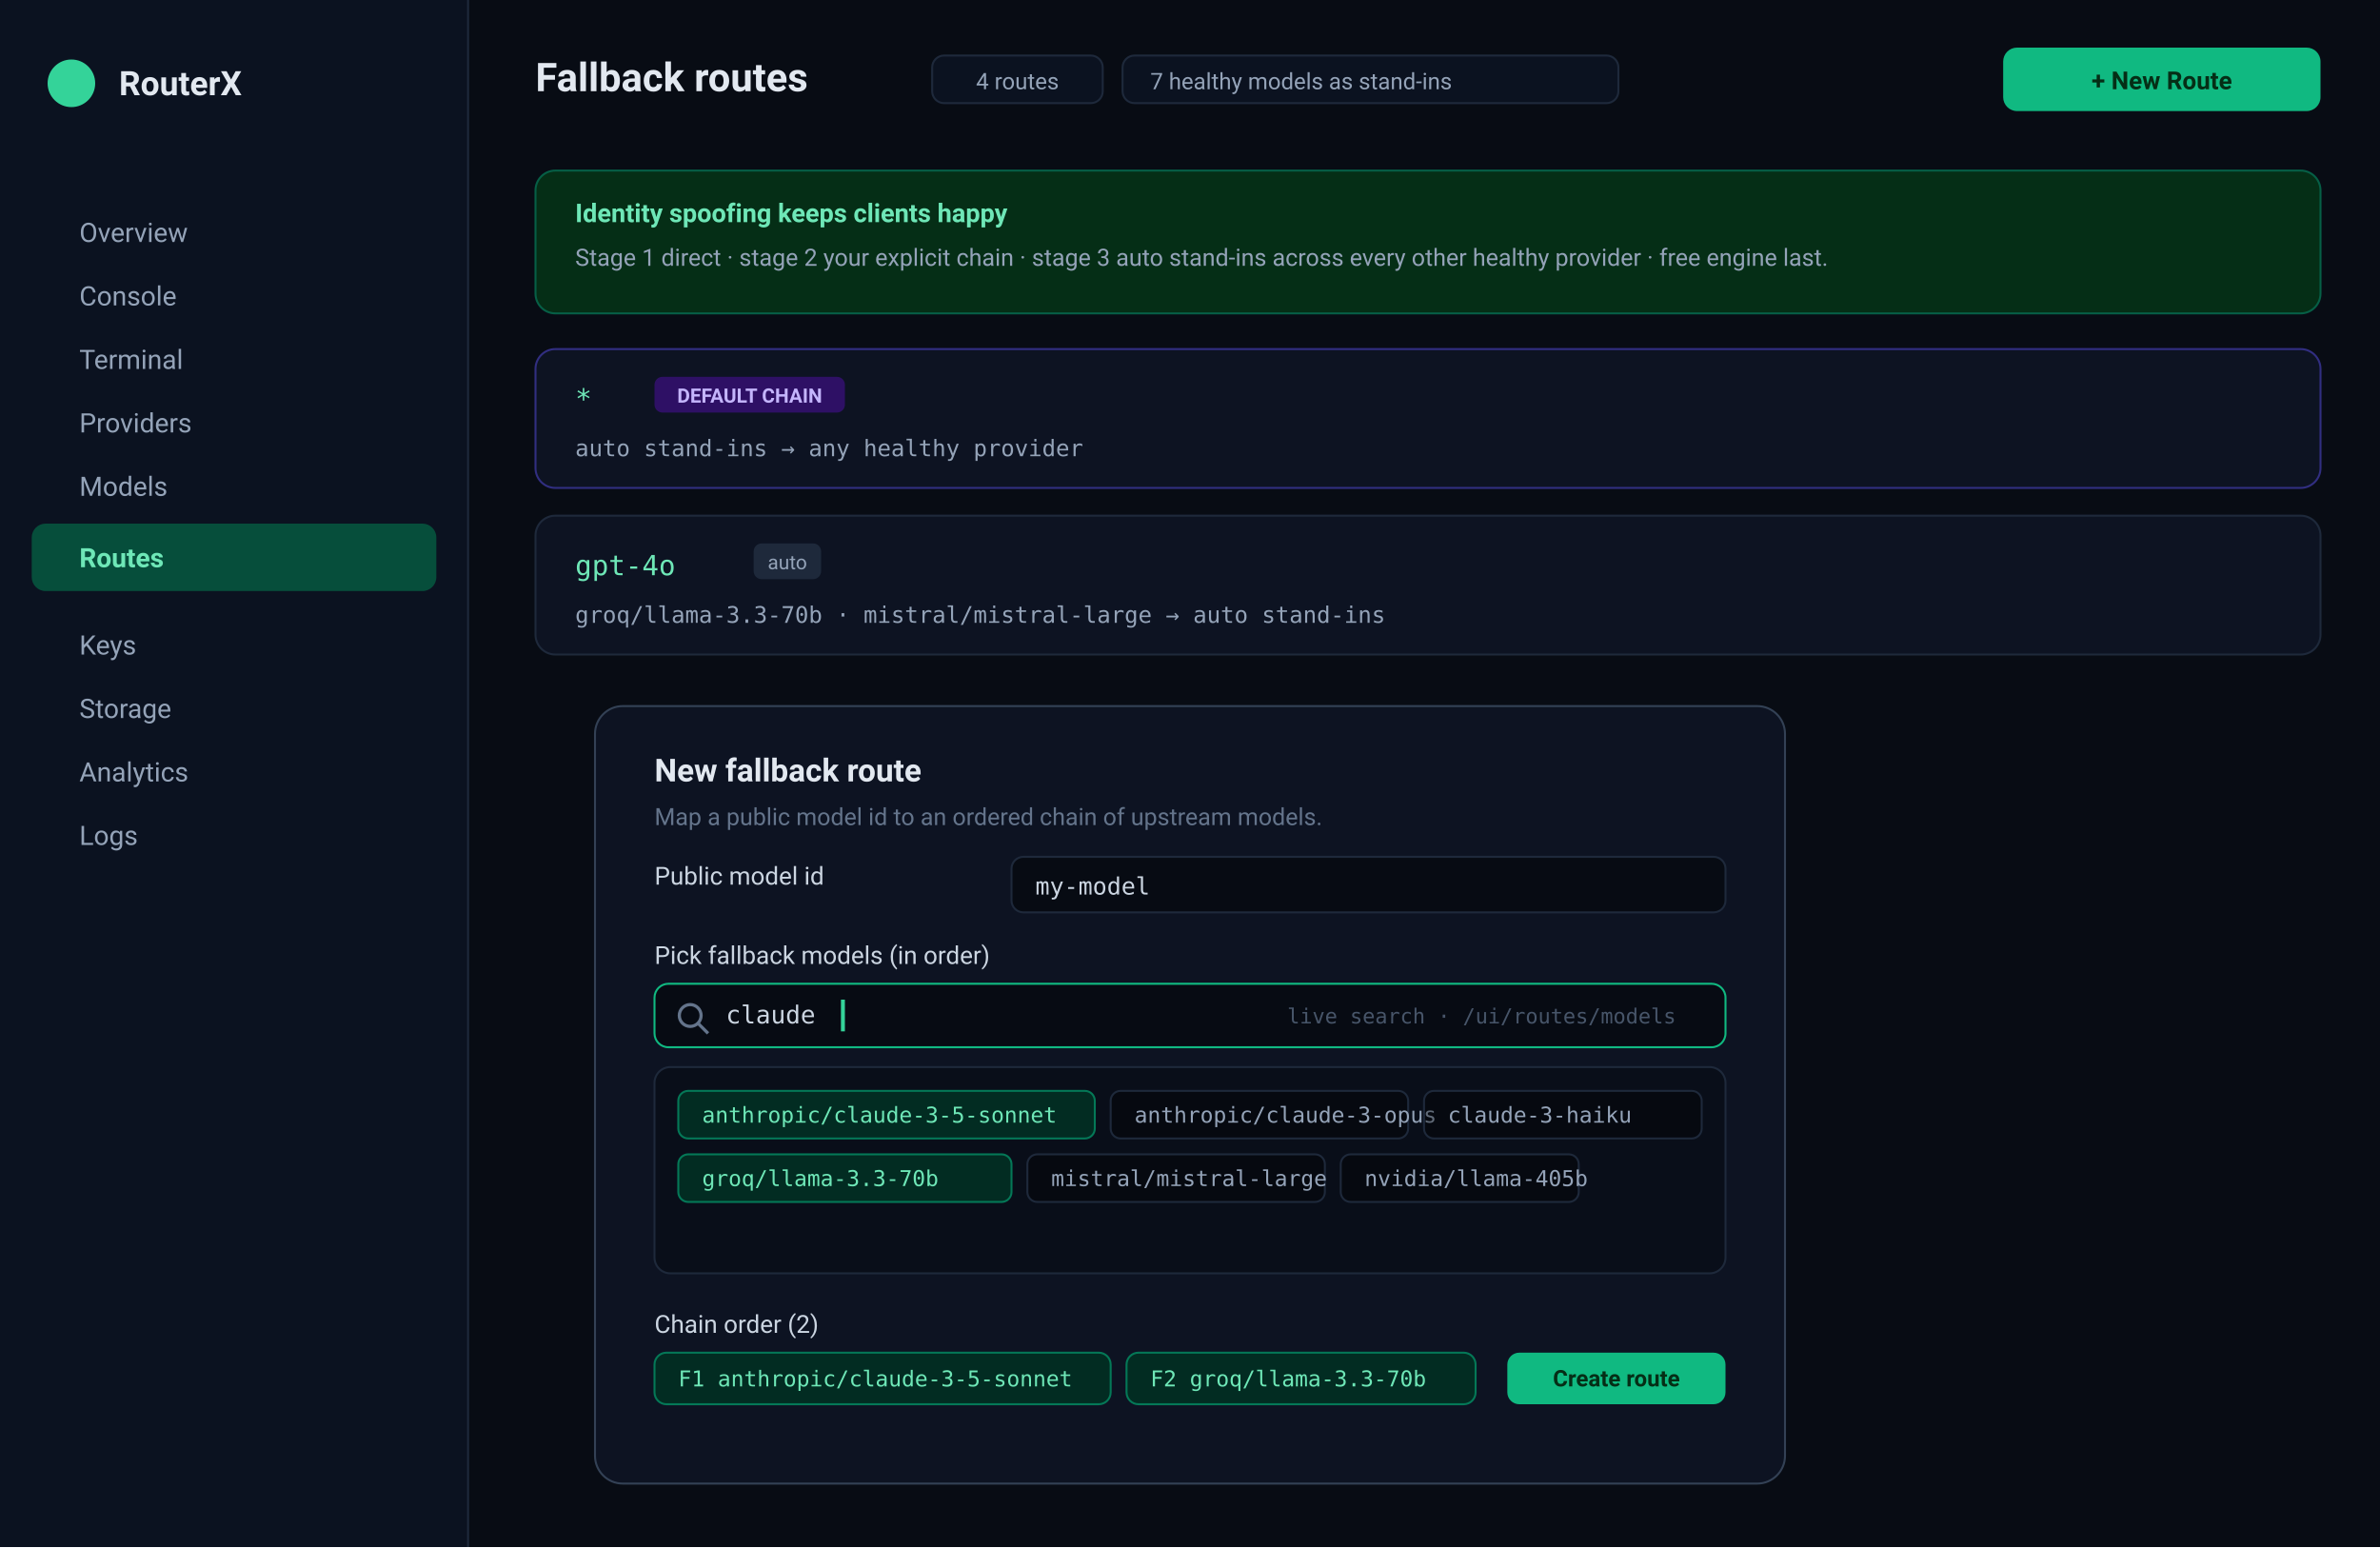
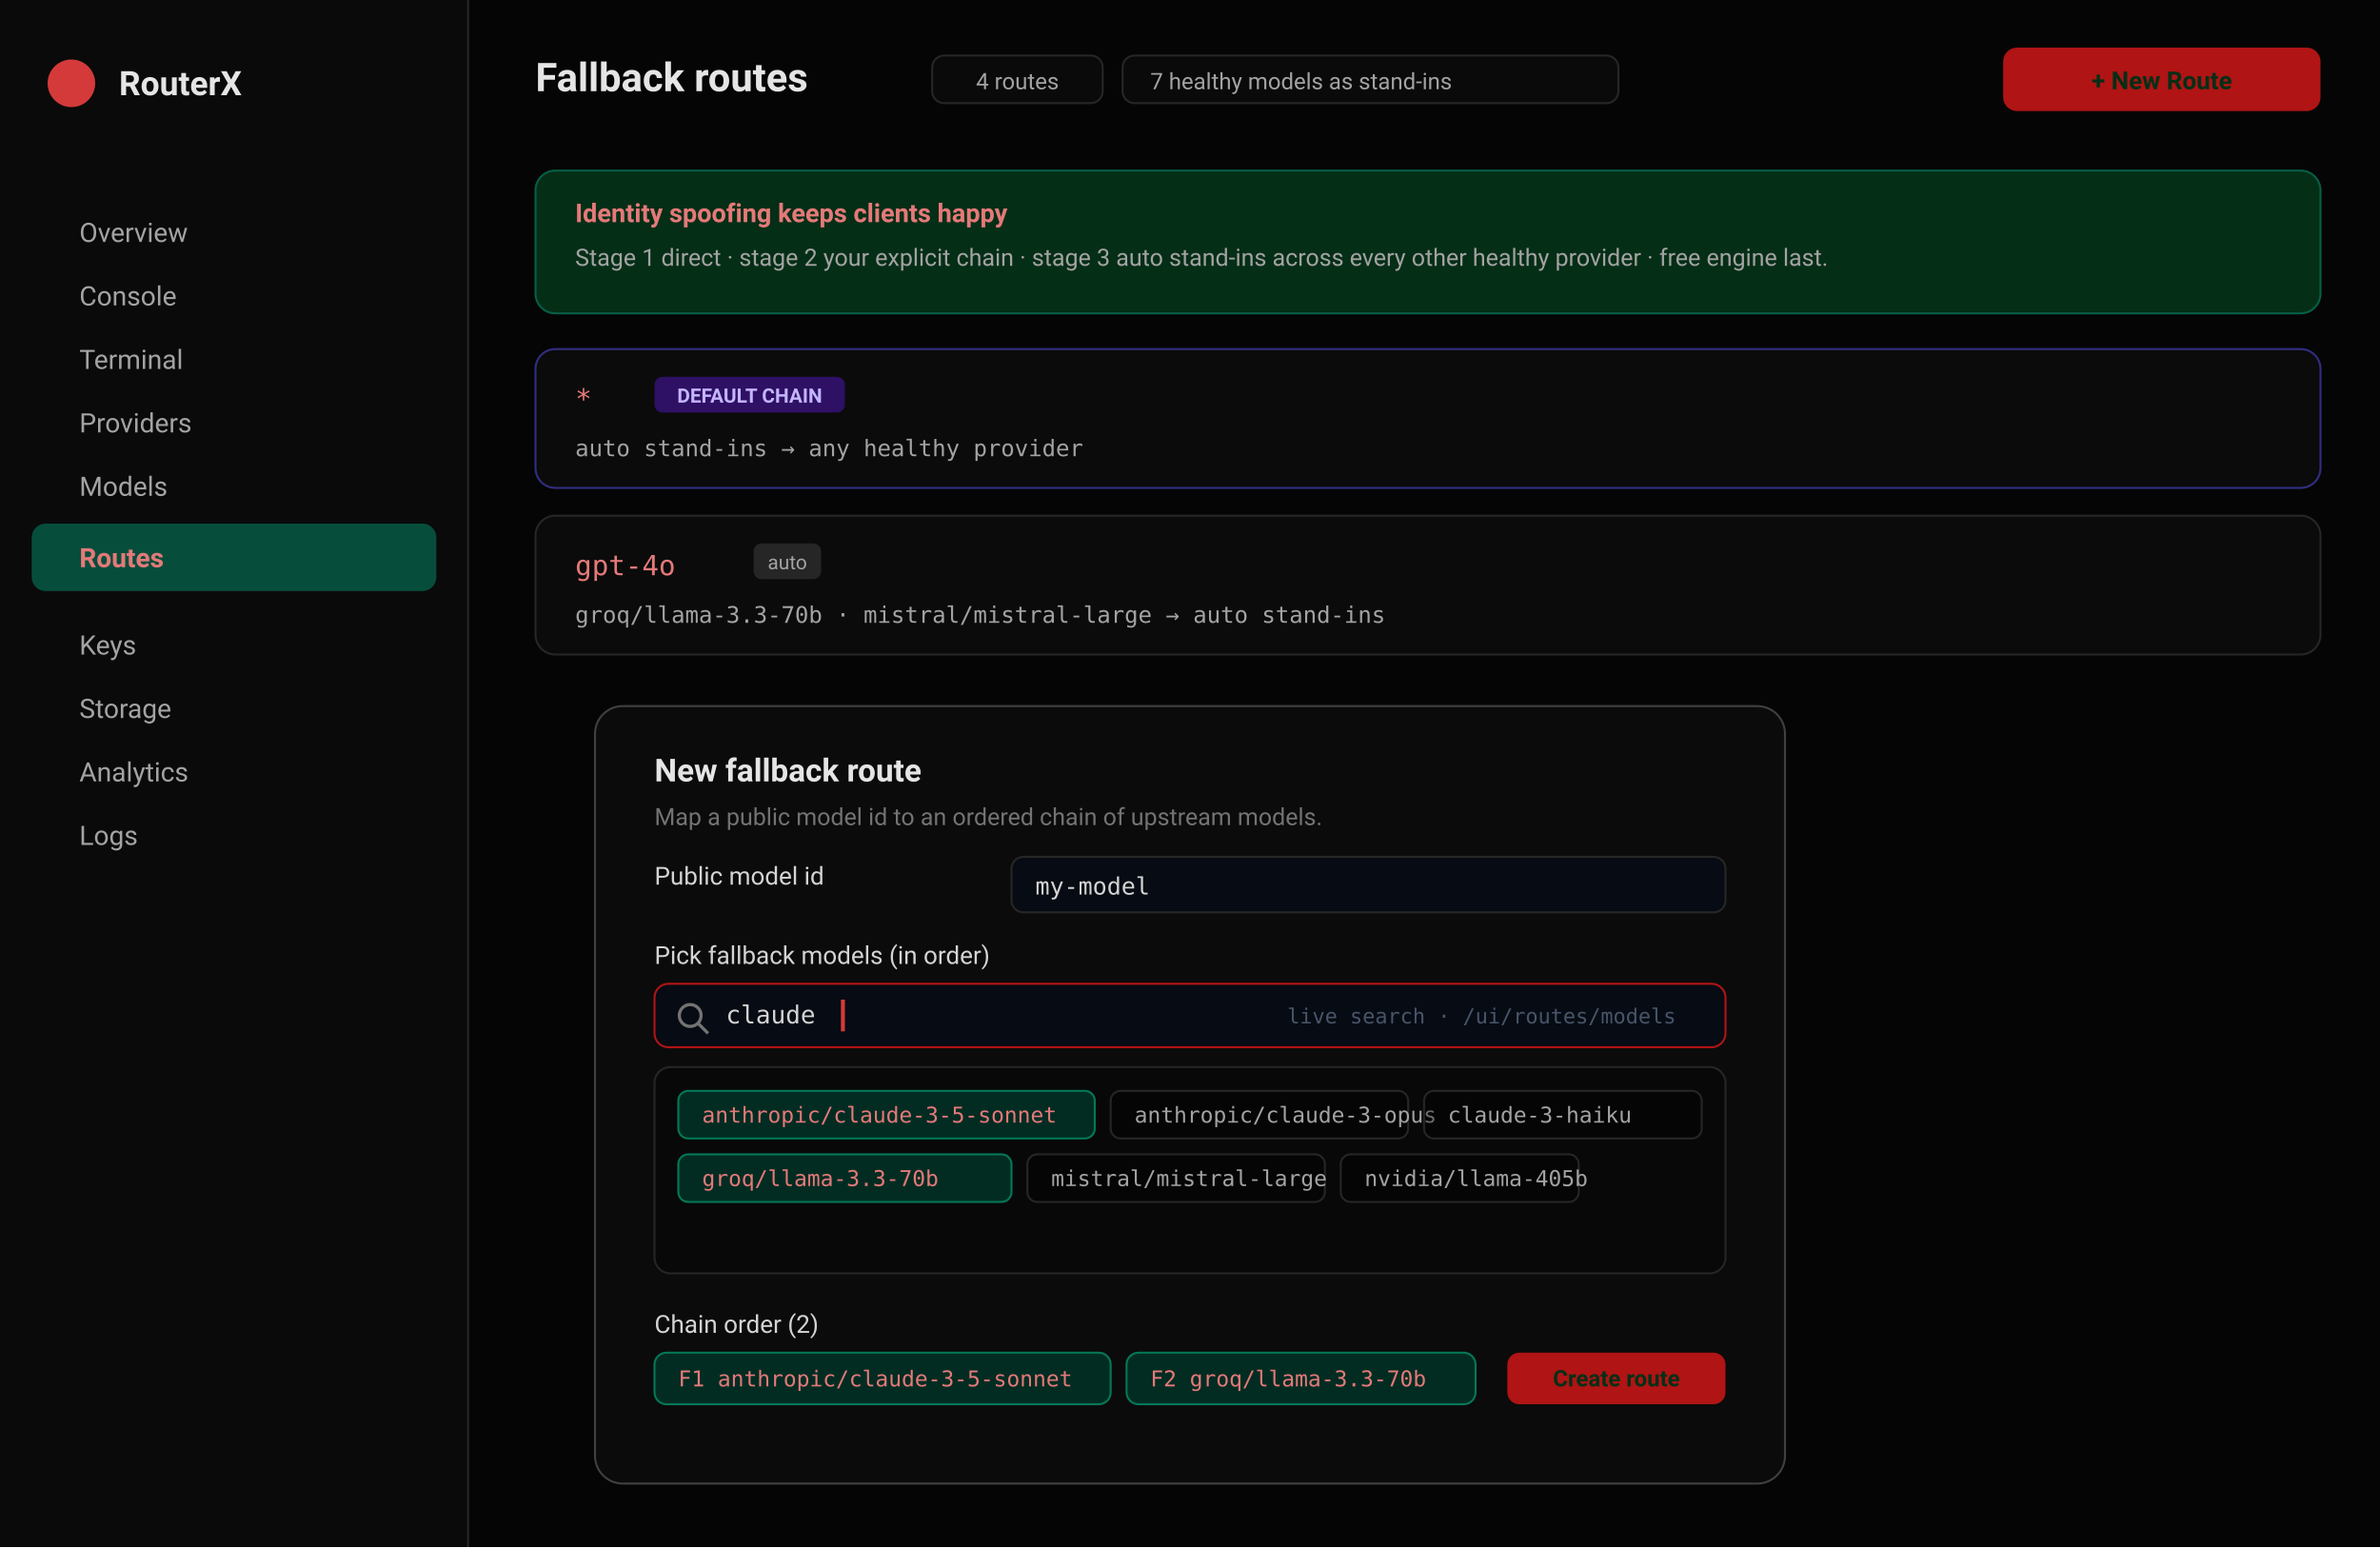
<svg xmlns="http://www.w3.org/2000/svg" viewBox="0 0 1200 780" font-family="ui-sans-serif,Segoe UI,Roboto,Helvetica,Arial" role="img" aria-label="RouterX fallback route builder with model search">
-   <rect width="1200" height="780" fill="#080c14" />
-   <rect x="0" y="0" width="236" height="780" fill="#0b1220" />
-   <line x1="236" y1="0" x2="236" y2="780" stroke="#1e293b" />
-   <circle cx="36" cy="42" r="12" fill="#34d399" />
-   <text x="60" y="48" fill="#e2e8f0" font-size="17" font-weight="700">RouterX</text>
-   <g font-size="13.5" fill="#94a3b8">
+   <rect width="1200" height="780" fill="#050505" />
+   <rect x="0" y="0" width="236" height="780" fill="#0a0a0a" />
+   <line x1="236" y1="0" x2="236" y2="780" stroke="#262626" />
+   <circle cx="36" cy="42" r="12" fill="#d43a3a" />
+   <text x="60" y="48" fill="#e5e5e5" font-size="17" font-weight="700">RouterX</text>
+   <g font-size="13.5" fill="#a3a3a3">
    <text x="40" y="122">Overview</text>
    <text x="40" y="154">Console</text>
    <text x="40" y="186">Terminal</text>
    <text x="40" y="218">Providers</text>
    <text x="40" y="250">Models</text>
    <rect x="16" y="264" width="204" height="34" rx="7" fill="#064e3b" />
-     <text x="40" y="286" fill="#6ee7b7" font-weight="600">Routes</text>
+     <text x="40" y="286" fill="#e57979" font-weight="600">Routes</text>
    <text x="40" y="330">Keys</text>
    <text x="40" y="362">Storage</text>
    <text x="40" y="394">Analytics</text>
    <text x="40" y="426">Logs</text>
  </g>
-   <text x="270" y="46" fill="#e2e8f0" font-size="20" font-weight="700">Fallback routes</text>
-   <rect x="470" y="28" width="86" height="24" rx="6" fill="#0b1220" stroke="#1e293b" />
-   <text x="513" y="45" fill="#94a3b8" font-size="11.5" text-anchor="middle">4 routes</text>
-   <rect x="566" y="28" width="250" height="24" rx="6" fill="#0b1220" stroke="#1e293b" />
-   <text x="580" y="45" fill="#94a3b8" font-size="11.5">7 healthy models as stand-ins</text>
-   <rect x="1010" y="24" width="160" height="32" rx="7" fill="#10b981" />
+   <text x="270" y="46" fill="#e5e5e5" font-size="20" font-weight="700">Fallback routes</text>
+   <rect x="470" y="28" width="86" height="24" rx="6" fill="#0a0a0a" stroke="#262626" />
+   <text x="513" y="45" fill="#a3a3a3" font-size="11.5" text-anchor="middle">4 routes</text>
+   <rect x="566" y="28" width="250" height="24" rx="6" fill="#0a0a0a" stroke="#262626" />
+   <text x="580" y="45" fill="#a3a3a3" font-size="11.5">7 healthy models as stand-ins</text>
+   <rect x="1010" y="24" width="160" height="32" rx="7" fill="#b01414" />
  <text x="1090" y="45" fill="#052e16" font-size="12.5" font-weight="700" text-anchor="middle">+ New Route</text>
  <rect x="270" y="86" width="900" height="72" rx="10" fill="#052e16" stroke="#065f46" />
-   <text x="290" y="112" fill="#6ee7b7" font-size="13" font-weight="700">Identity spoofing keeps clients happy</text>
-   <text x="290" y="134" fill="#94a3b8" font-size="12">Stage 1 direct · stage 2 your explicit chain · stage 3 auto stand-ins across every other healthy provider · free engine last.</text>
-   <rect x="270" y="176" width="900" height="70" rx="10" fill="#0d1322" stroke="#312e81" />
-   <text x="290" y="206" fill="#6ee7b7" font-size="14" font-family="ui-monospace,Menlo,monospace">*</text>
+   <text x="290" y="112" fill="#e57979" font-size="13" font-weight="700">Identity spoofing keeps clients happy</text>
+   <text x="290" y="134" fill="#a3a3a3" font-size="12">Stage 1 direct · stage 2 your explicit chain · stage 3 auto stand-ins across every other healthy provider · free engine last.</text>
+   <rect x="270" y="176" width="900" height="70" rx="10" fill="#0b0b0b" stroke="#312e81" />
+   <text x="290" y="206" fill="#e57979" font-size="14" font-family="ui-monospace,Menlo,monospace">*</text>
  <rect x="330" y="190" width="96" height="18" rx="4" fill="#2e1065" />
  <text x="378" y="203" fill="#c4b5fd" font-size="10" text-anchor="middle" font-weight="700">DEFAULT CHAIN</text>
-   <text x="290" y="230" fill="#94a3b8" font-size="11.5" font-family="ui-monospace,Menlo,monospace">auto stand-ins → any healthy provider</text>
-   <rect x="270" y="260" width="900" height="70" rx="10" fill="#0d1322" stroke="#1e293b" />
-   <text x="290" y="290" fill="#6ee7b7" font-size="14" font-family="ui-monospace,Menlo,monospace">gpt-4o</text>
-   <rect x="380" y="274" width="34" height="18" rx="4" fill="#1e293b" />
-   <text x="397" y="287" fill="#94a3b8" font-size="10" text-anchor="middle">auto</text>
-   <text x="290" y="314" fill="#94a3b8" font-size="11.5" font-family="ui-monospace,Menlo,monospace">groq/llama-3.3-70b  ·  mistral/mistral-large  → auto stand-ins</text>
-   <rect x="300" y="356" width="600" height="392" rx="14" fill="#0d1322" stroke="#334155" />
-   <text x="330" y="394" fill="#e2e8f0" font-size="16" font-weight="700">New fallback route</text>
-   <text x="330" y="416" fill="#64748b" font-size="12">Map a public model id to an ordered chain of upstream models.</text>
-   <text x="330" y="446" fill="#cbd5e1" font-size="12.5">Public model id</text>
-   <rect x="510" y="432" width="360" height="28" rx="6" fill="#070b13" stroke="#1e293b" />
-   <text x="522" y="451" fill="#cbd5e1" font-size="12" font-family="ui-monospace,Menlo,monospace">my-model</text>
-   <text x="330" y="486" fill="#cbd5e1" font-size="12.5">Pick fallback models (in order)</text>
-   <rect x="330" y="496" width="540" height="32" rx="7" fill="#070b13" stroke="#10b981" />
-   <circle cx="348" cy="512" r="5.5" fill="none" stroke="#64748b" stroke-width="1.6" />
-   <line x1="352" y1="516" x2="357" y2="521" stroke="#64748b" stroke-width="1.6" />
-   <text x="366" y="516" fill="#cbd5e1" font-size="12.5" font-family="ui-monospace,Menlo,monospace">claude</text>
-   <rect x="424" y="504" width="2" height="16" fill="#34d399" />
+   <text x="290" y="230" fill="#a3a3a3" font-size="11.5" font-family="ui-monospace,Menlo,monospace">auto stand-ins → any healthy provider</text>
+   <rect x="270" y="260" width="900" height="70" rx="10" fill="#0b0b0b" stroke="#262626" />
+   <text x="290" y="290" fill="#e57979" font-size="14" font-family="ui-monospace,Menlo,monospace">gpt-4o</text>
+   <rect x="380" y="274" width="34" height="18" rx="4" fill="#262626" />
+   <text x="397" y="287" fill="#a3a3a3" font-size="10" text-anchor="middle">auto</text>
+   <text x="290" y="314" fill="#a3a3a3" font-size="11.5" font-family="ui-monospace,Menlo,monospace">groq/llama-3.3-70b  ·  mistral/mistral-large  → auto stand-ins</text>
+   <rect x="300" y="356" width="600" height="392" rx="14" fill="#0b0b0b" stroke="#404040" />
+   <text x="330" y="394" fill="#e5e5e5" font-size="16" font-weight="700">New fallback route</text>
+   <text x="330" y="416" fill="#737373" font-size="12">Map a public model id to an ordered chain of upstream models.</text>
+   <text x="330" y="446" fill="#d4d4d4" font-size="12.5">Public model id</text>
+   <rect x="510" y="432" width="360" height="28" rx="6" fill="#070b13" stroke="#262626" />
+   <text x="522" y="451" fill="#d4d4d4" font-size="12" font-family="ui-monospace,Menlo,monospace">my-model</text>
+   <text x="330" y="486" fill="#d4d4d4" font-size="12.5">Pick fallback models (in order)</text>
+   <rect x="330" y="496" width="540" height="32" rx="7" fill="#070b13" stroke="#b01414" />
+   <circle cx="348" cy="512" r="5.5" fill="none" stroke="#737373" stroke-width="1.6" />
+   <line x1="352" y1="516" x2="357" y2="521" stroke="#737373" stroke-width="1.6" />
+   <text x="366" y="516" fill="#d4d4d4" font-size="12.5" font-family="ui-monospace,Menlo,monospace">claude</text>
+   <rect x="424" y="504" width="2" height="16" fill="#d43a3a" />
  <text x="845" y="516" fill="#475569" font-size="10.5" text-anchor="end" font-family="ui-monospace,Menlo,monospace">live search · /ui/routes/models</text>
-   <rect x="330" y="538" width="540" height="104" rx="8" fill="#000000" fill-opacity="0.28" stroke="#1e293b" />
+   <rect x="330" y="538" width="540" height="104" rx="8" fill="#000000" fill-opacity="0.28" stroke="#262626" />
  <g font-size="11" font-family="ui-monospace,Menlo,monospace">
    <rect x="342" y="550" width="210" height="24" rx="5" fill="#022c22" stroke="#047857" />
-     <text x="354" y="566" fill="#6ee7b7">anthropic/claude-3-5-sonnet</text>
-     <rect x="560" y="550" width="150" height="24" rx="5" fill="#000000" fill-opacity="0.35" stroke="#1e293b" />
-     <text x="572" y="566" fill="#94a3b8">anthropic/claude-3-opus</text>
-     <rect x="718" y="550" width="140" height="24" rx="5" fill="#000000" fill-opacity="0.35" stroke="#1e293b" />
-     <text x="730" y="566" fill="#94a3b8">claude-3-haiku</text>
+     <text x="354" y="566" fill="#e57979">anthropic/claude-3-5-sonnet</text>
+     <rect x="560" y="550" width="150" height="24" rx="5" fill="#000000" fill-opacity="0.35" stroke="#262626" />
+     <text x="572" y="566" fill="#a3a3a3">anthropic/claude-3-opus</text>
+     <rect x="718" y="550" width="140" height="24" rx="5" fill="#000000" fill-opacity="0.35" stroke="#262626" />
+     <text x="730" y="566" fill="#a3a3a3">claude-3-haiku</text>
    <rect x="342" y="582" width="168" height="24" rx="5" fill="#022c22" stroke="#047857" />
-     <text x="354" y="598" fill="#6ee7b7">groq/llama-3.3-70b</text>
-     <rect x="518" y="582" width="150" height="24" rx="5" fill="#000000" fill-opacity="0.35" stroke="#1e293b" />
-     <text x="530" y="598" fill="#94a3b8">mistral/mistral-large</text>
-     <rect x="676" y="582" width="120" height="24" rx="5" fill="#000000" fill-opacity="0.35" stroke="#1e293b" />
-     <text x="688" y="598" fill="#94a3b8">nvidia/llama-405b</text>
+     <text x="354" y="598" fill="#e57979">groq/llama-3.3-70b</text>
+     <rect x="518" y="582" width="150" height="24" rx="5" fill="#000000" fill-opacity="0.35" stroke="#262626" />
+     <text x="530" y="598" fill="#a3a3a3">mistral/mistral-large</text>
+     <rect x="676" y="582" width="120" height="24" rx="5" fill="#000000" fill-opacity="0.35" stroke="#262626" />
+     <text x="688" y="598" fill="#a3a3a3">nvidia/llama-405b</text>
  </g>
-   <text x="330" y="672" fill="#cbd5e1" font-size="12.5">Chain order (2)</text>
+   <text x="330" y="672" fill="#d4d4d4" font-size="12.5">Chain order (2)</text>
  <rect x="330" y="682" width="230" height="26" rx="6" fill="#022c22" stroke="#047857" />
-   <text x="342" y="699" fill="#6ee7b7" font-size="11" font-family="ui-monospace,Menlo,monospace">F1 anthropic/claude-3-5-sonnet</text>
+   <text x="342" y="699" fill="#e57979" font-size="11" font-family="ui-monospace,Menlo,monospace">F1 anthropic/claude-3-5-sonnet</text>
  <rect x="568" y="682" width="176" height="26" rx="6" fill="#022c22" stroke="#047857" />
-   <text x="580" y="699" fill="#6ee7b7" font-size="11" font-family="ui-monospace,Menlo,monospace">F2 groq/llama-3.3-70b</text>
-   <rect x="760" y="682" width="110" height="26" rx="6" fill="#10b981" />
+   <text x="580" y="699" fill="#e57979" font-size="11" font-family="ui-monospace,Menlo,monospace">F2 groq/llama-3.3-70b</text>
+   <rect x="760" y="682" width="110" height="26" rx="6" fill="#b01414" />
  <text x="815" y="699" fill="#052e16" font-size="11.5" font-weight="700" text-anchor="middle">Create route</text>
</svg>
